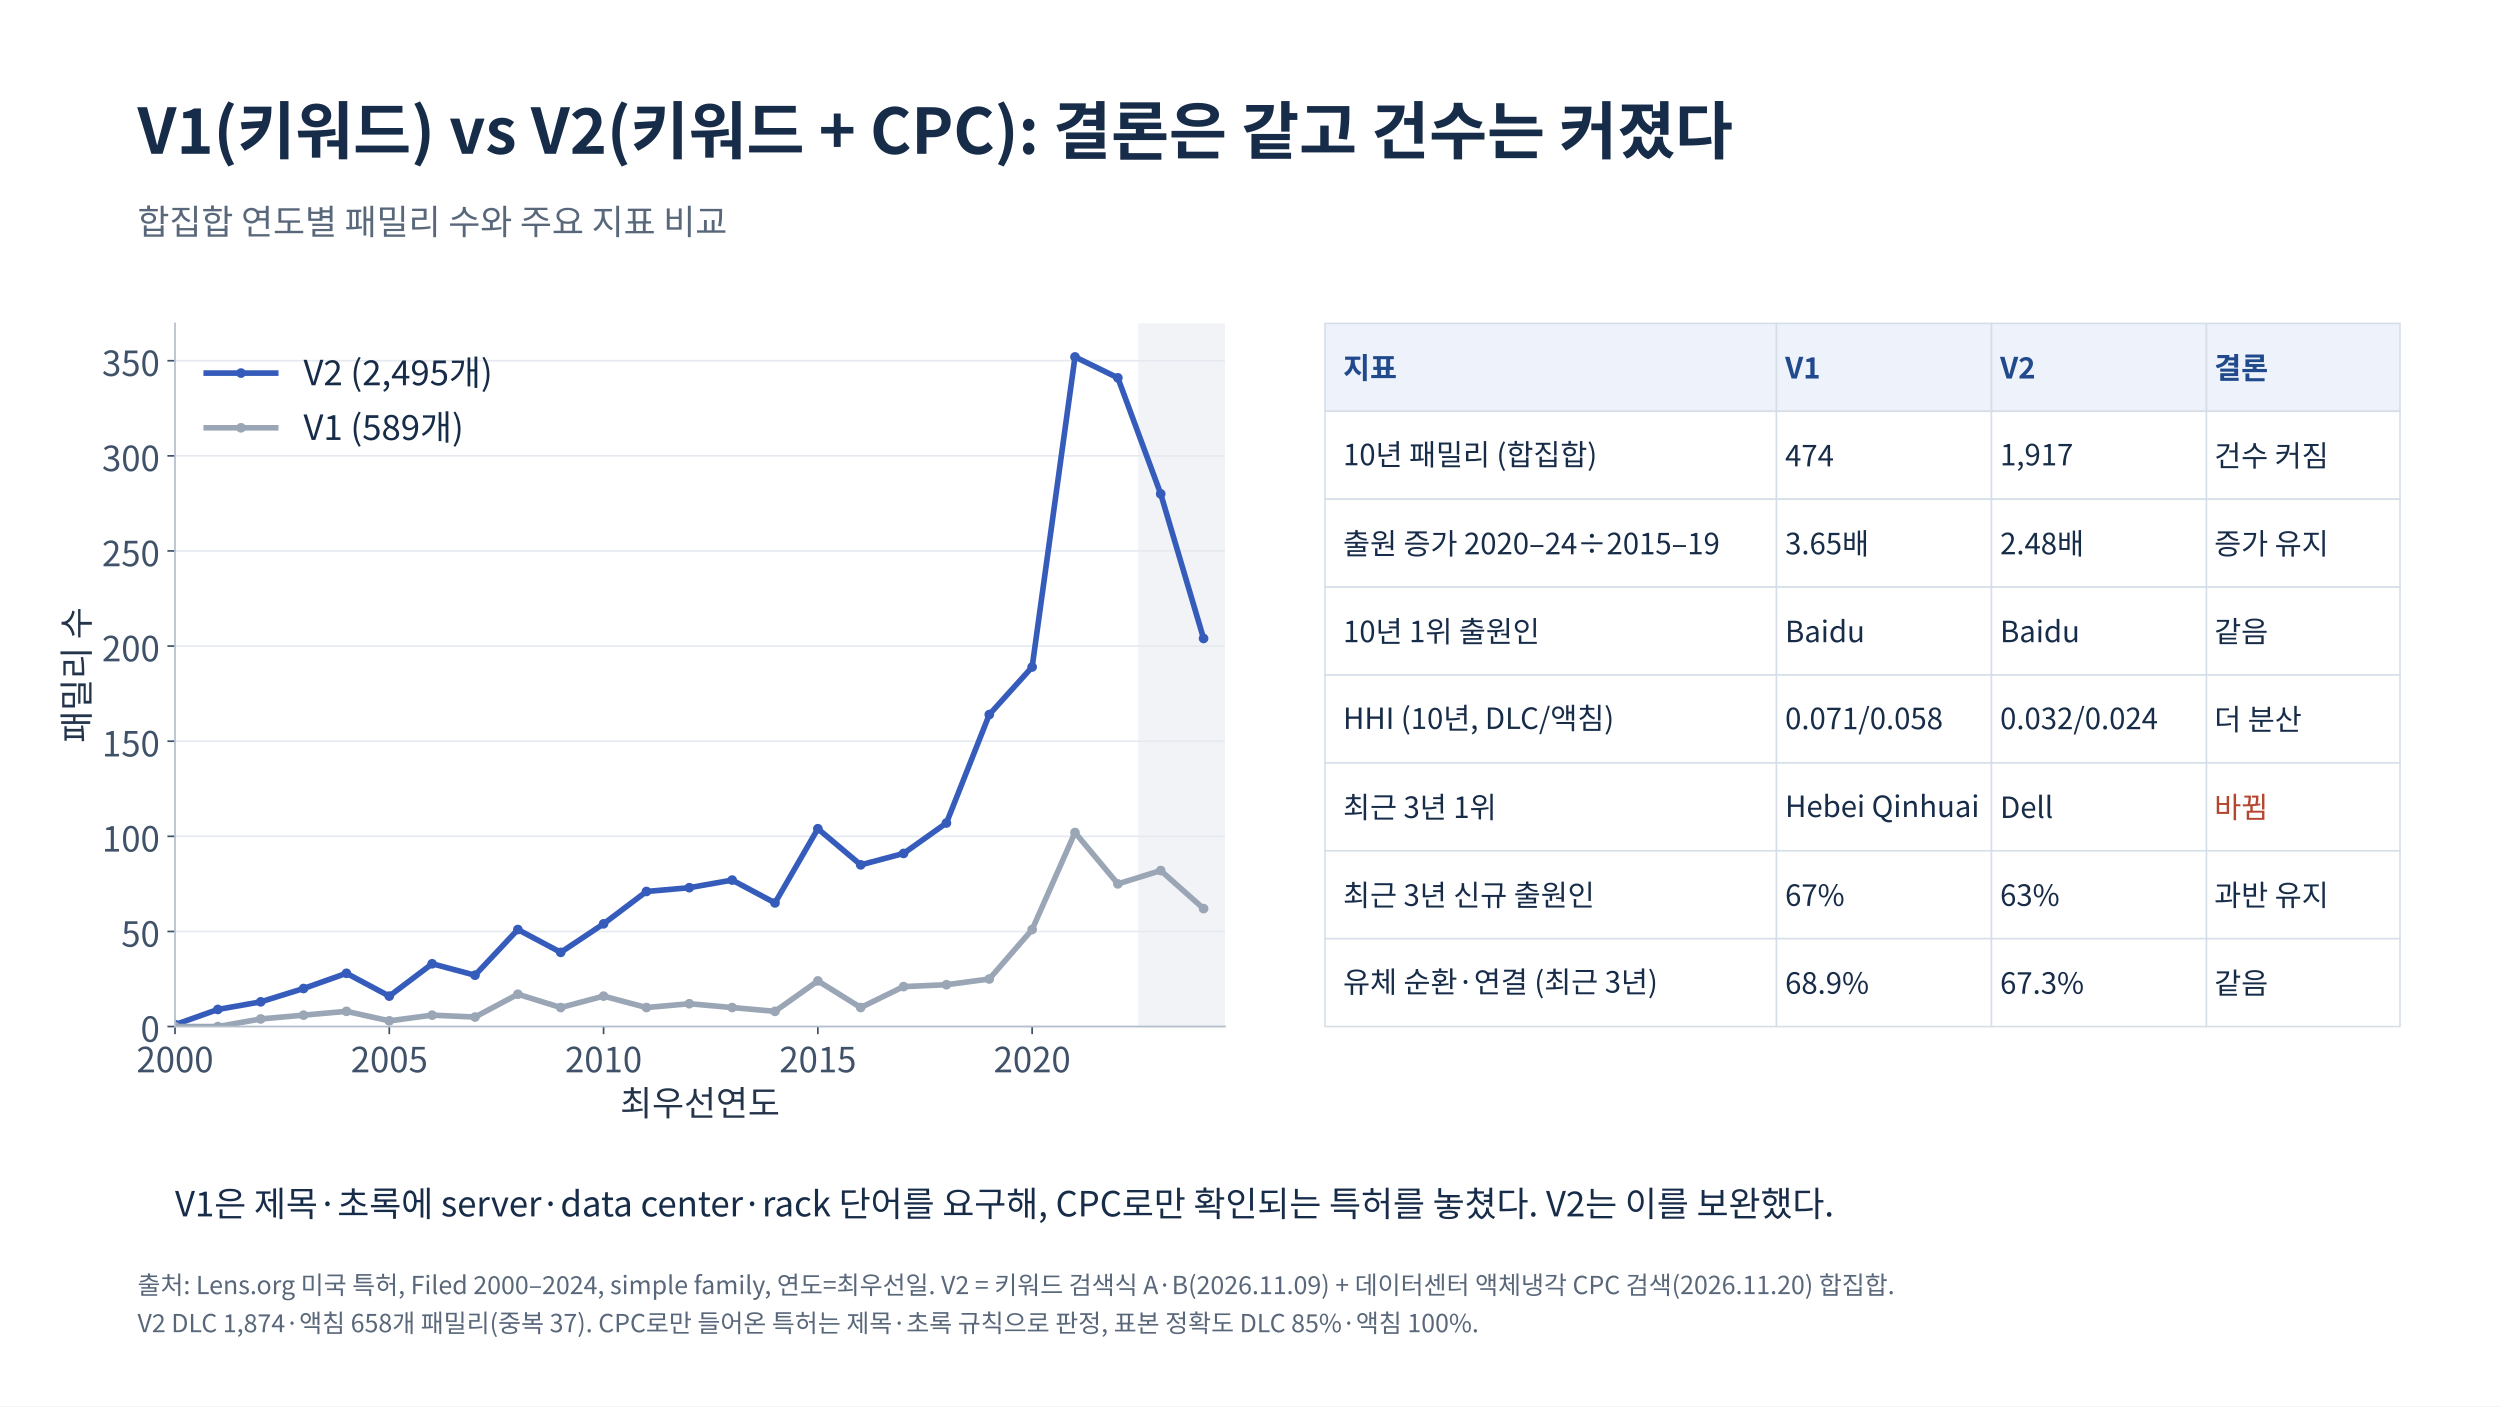
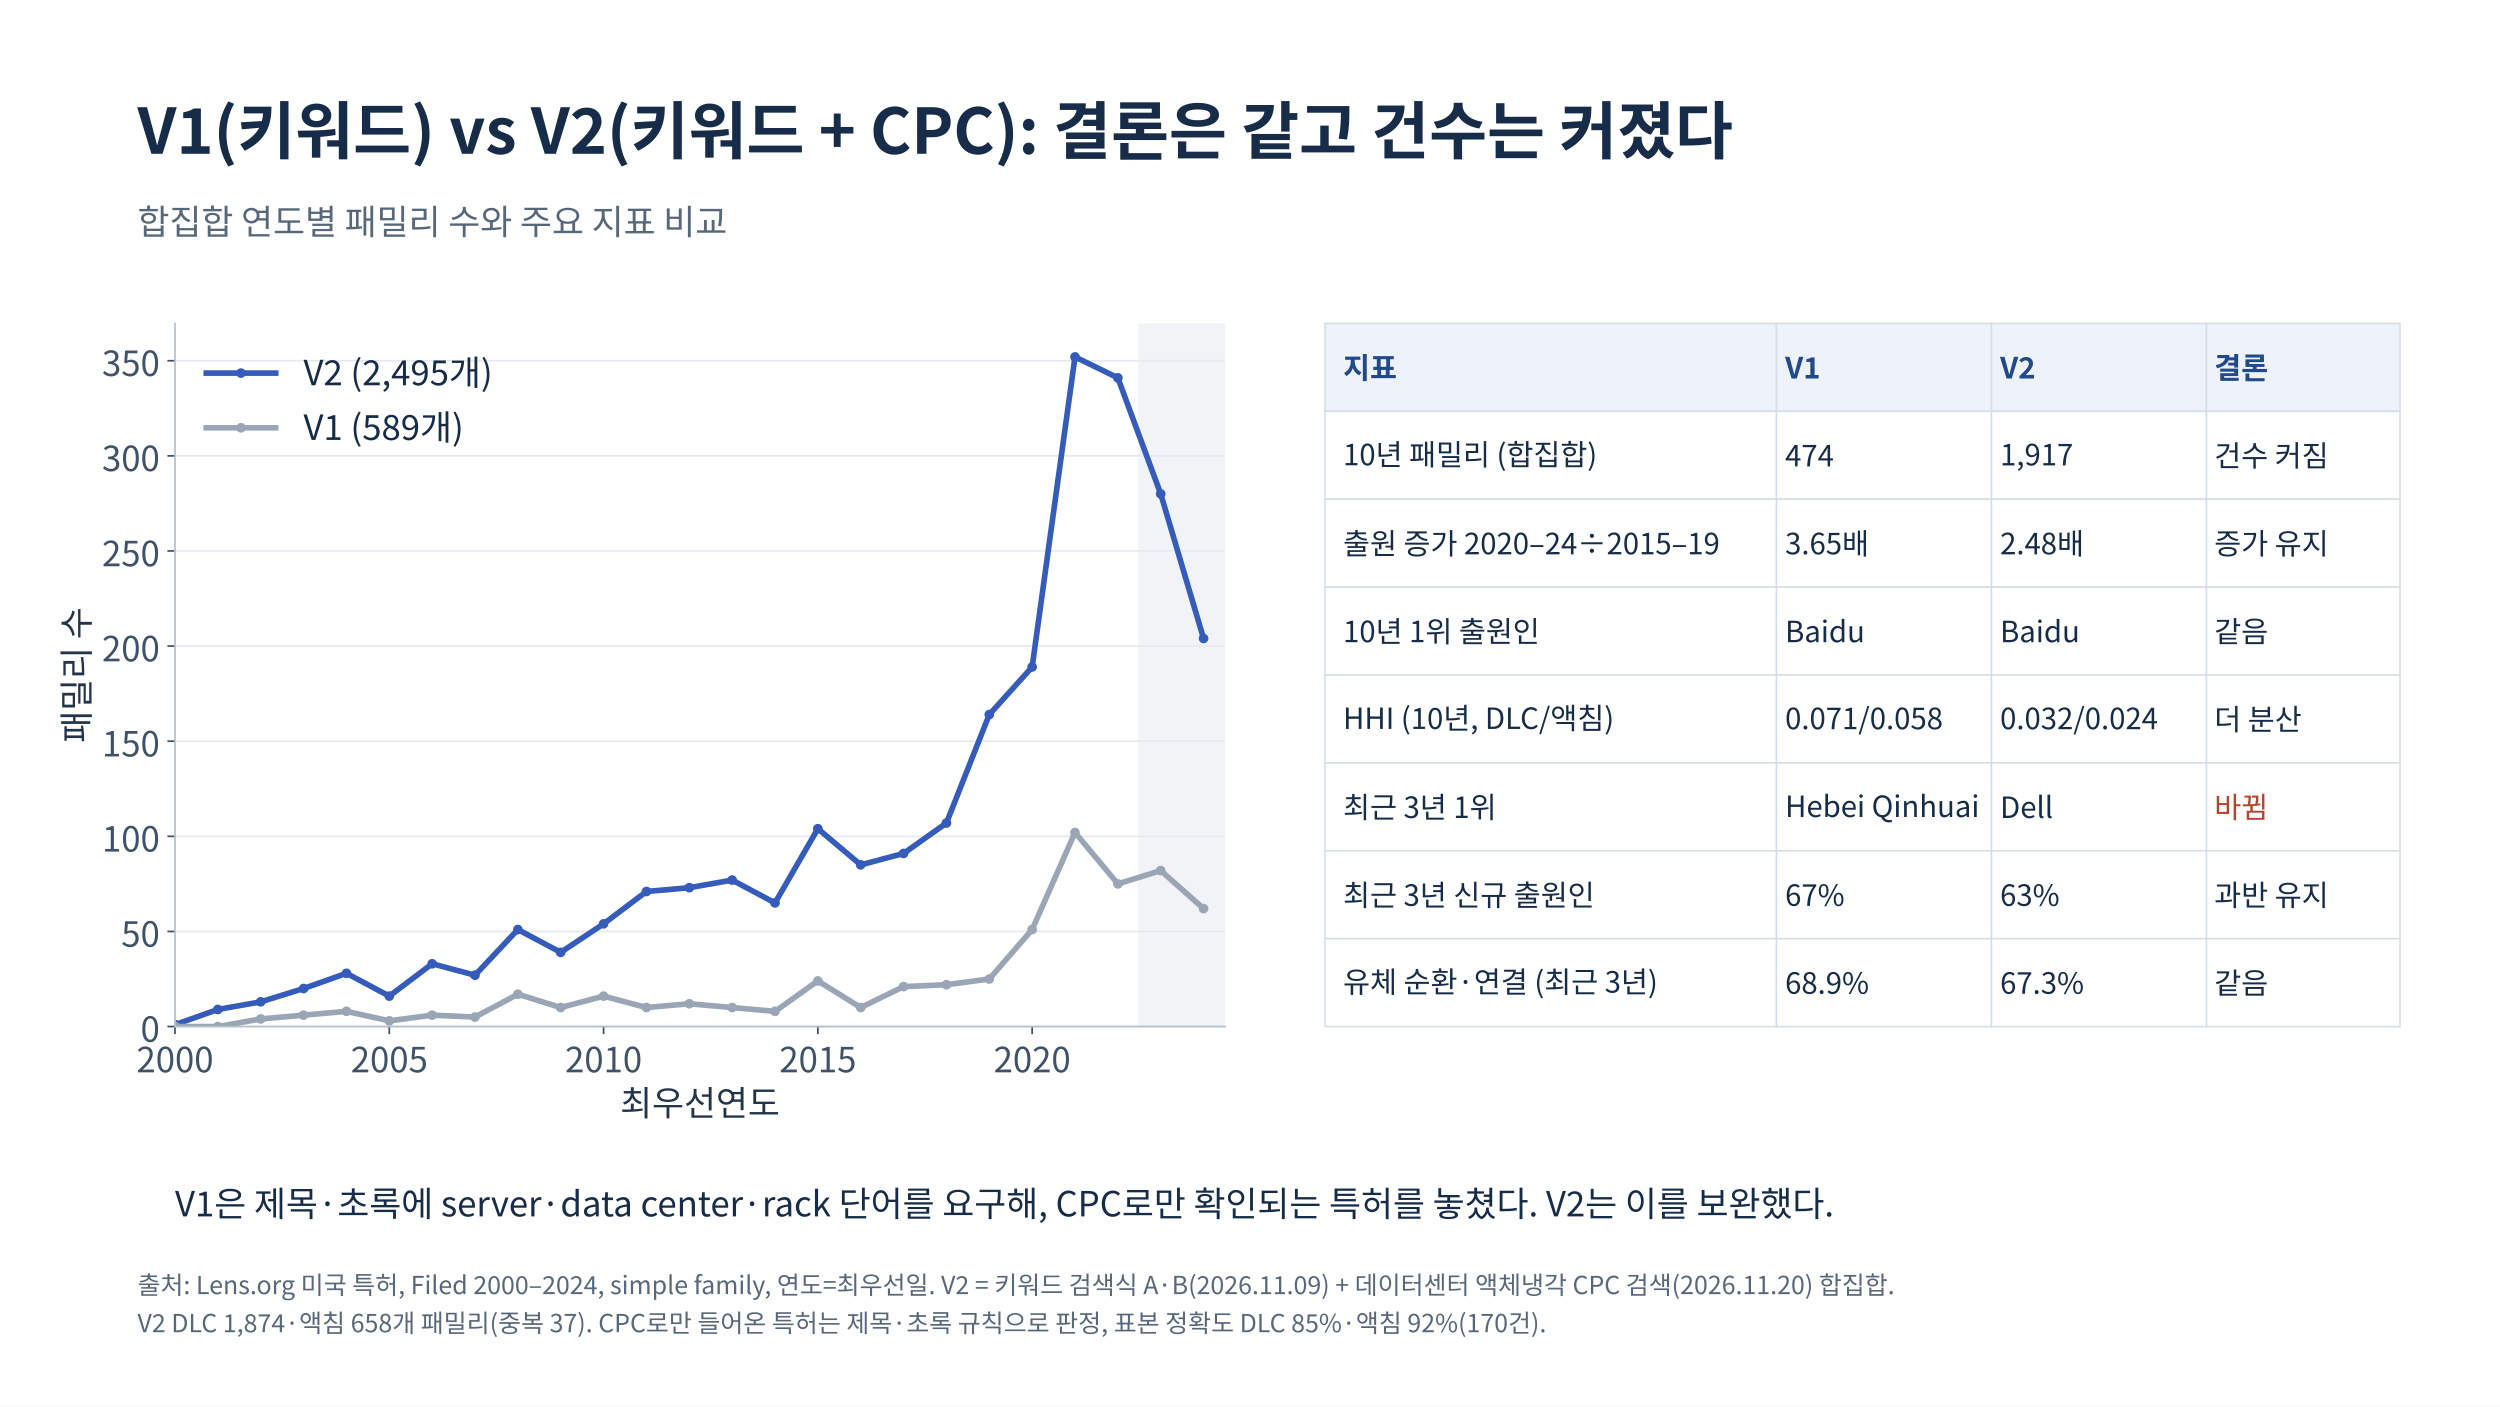
<svg xmlns="http://www.w3.org/2000/svg" xmlns:xlink="http://www.w3.org/1999/xlink" width="1152pt" height="648pt" viewBox="0 0 1152 648" version="1.1">
  <defs>
    <style type="text/css">*{stroke-linejoin: round; stroke-linecap: butt}</style>
  </defs>
  <g id="figure_1">
    <g id="patch_1">
      <path d="M 0 648  L 1152 648  L 1152 0  L 0 0  z " style="fill: #ffffff" />
    </g>
    <g id="axes_1">
      <g id="patch_2">
        <path d="M 80.64 473.04  L 564.48 473.04  L 564.48 149.04  L 80.64 149.04  z " style="fill: #ffffff" />
      </g>
      <g id="patch_3">
-         <path d="M 524.983 473.04  L 564.48 473.04  L 564.48 149.04  L 524.983 149.04  z " clip-path="url(#p95c9ed643a)" style="fill: #e7ebf1; opacity: 0.6; stroke: #e7ebf1; stroke-linejoin: miter" />
+         <path d="M 524.983 473.04  L 564.48 473.04  L 564.48 149.04  L 524.983 149.04  z " clip-path="url(#p60804ba413)" style="fill: #e7ebf1; opacity: 0.6; stroke: #e7ebf1; stroke-linejoin: miter" />
      </g>
      <g id="matplotlib.axis_1">
        <g id="xtick_1">
          <g id="line2d_1">
            <defs>
-               <path id="mb0567554d4" d="M 0 0  L 0 3.5  " style="stroke: #405269; stroke-width: 0.8" />
+               <path id="m2c042221f2" d="M 0 0  L 0 3.5  " style="stroke: #405269; stroke-width: 0.8" />
            </defs>
            <g>
-               <use xlink:href="#mb0567554d4" x="80.64" y="473.04" style="fill: #405269; stroke: #405269; stroke-width: 0.8" />
+               <use xlink:href="#m2c042221f2" x="80.64" y="473.04" style="fill: #405269; stroke: #405269; stroke-width: 0.8" />
            </g>
          </g>
          <g id="text_1">
            <text style="font-size: 16px; font-family: 'Noto Sans CJK KR'; text-anchor: middle; fill: #405269" x="80.64" y="494.12" transform="rotate(-0 80.64 494.12)">2000</text>
          </g>
        </g>
        <g id="xtick_2">
          <g id="line2d_2">
            <g>
-               <use xlink:href="#mb0567554d4" x="179.383" y="473.04" style="fill: #405269; stroke: #405269; stroke-width: 0.8" />
+               <use xlink:href="#m2c042221f2" x="179.383" y="473.04" style="fill: #405269; stroke: #405269; stroke-width: 0.8" />
            </g>
          </g>
          <g id="text_2">
            <text style="font-size: 16px; font-family: 'Noto Sans CJK KR'; text-anchor: middle; fill: #405269" x="179.383" y="494.12" transform="rotate(-0 179.3829 494.12)">2005</text>
          </g>
        </g>
        <g id="xtick_3">
          <g id="line2d_3">
            <g>
-               <use xlink:href="#mb0567554d4" x="278.126" y="473.04" style="fill: #405269; stroke: #405269; stroke-width: 0.8" />
+               <use xlink:href="#m2c042221f2" x="278.126" y="473.04" style="fill: #405269; stroke: #405269; stroke-width: 0.8" />
            </g>
          </g>
          <g id="text_3">
            <text style="font-size: 16px; font-family: 'Noto Sans CJK KR'; text-anchor: middle; fill: #405269" x="278.126" y="494.12" transform="rotate(-0 278.1257 494.12)">2010</text>
          </g>
        </g>
        <g id="xtick_4">
          <g id="line2d_4">
            <g>
-               <use xlink:href="#mb0567554d4" x="376.869" y="473.04" style="fill: #405269; stroke: #405269; stroke-width: 0.8" />
+               <use xlink:href="#m2c042221f2" x="376.869" y="473.04" style="fill: #405269; stroke: #405269; stroke-width: 0.8" />
            </g>
          </g>
          <g id="text_4">
            <text style="font-size: 16px; font-family: 'Noto Sans CJK KR'; text-anchor: middle; fill: #405269" x="376.869" y="494.12" transform="rotate(-0 376.8686 494.12)">2015</text>
          </g>
        </g>
        <g id="xtick_5">
          <g id="line2d_5">
            <g>
-               <use xlink:href="#mb0567554d4" x="475.611" y="473.04" style="fill: #405269; stroke: #405269; stroke-width: 0.8" />
+               <use xlink:href="#m2c042221f2" x="475.611" y="473.04" style="fill: #405269; stroke: #405269; stroke-width: 0.8" />
            </g>
          </g>
          <g id="text_5">
            <text style="font-size: 16px; font-family: 'Noto Sans CJK KR'; text-anchor: middle; fill: #405269" x="475.611" y="494.12" transform="rotate(-0 475.6114 494.12)">2020</text>
          </g>
        </g>
        <g id="text_6">
          <text style="font-size: 16px; font-family: 'Noto Sans CJK KR', 'Noto Sans CJK JP'; text-anchor: middle; fill: #24344a" x="322.56" y="514.12" transform="rotate(-0 322.56 514.12)">최우선연도</text>
        </g>
      </g>
      <g id="matplotlib.axis_2">
        <g id="ytick_1">
          <g id="line2d_6">
-             <path d="M 80.64 473.04  L 564.48 473.04  " clip-path="url(#p95c9ed643a)" style="fill: none; stroke: #e6eaf0; stroke-width: 0.8; stroke-linecap: square" />
+             <path d="M 80.64 473.04  L 564.48 473.04  " clip-path="url(#p60804ba413)" style="fill: none; stroke: #e6eaf0; stroke-width: 0.8; stroke-linecap: square" />
          </g>
          <g id="line2d_7">
            <defs>
-               <path id="me45d0892cd" d="M 0 0  L -3.5 0  " style="stroke: #405269; stroke-width: 0.8" />
+               <path id="mddce9cf429" d="M 0 0  L -3.5 0  " style="stroke: #405269; stroke-width: 0.8" />
            </defs>
            <g>
-               <use xlink:href="#me45d0892cd" x="80.64" y="473.04" style="fill: #405269; stroke: #405269; stroke-width: 0.8" />
+               <use xlink:href="#mddce9cf429" x="80.64" y="473.04" style="fill: #405269; stroke: #405269; stroke-width: 0.8" />
            </g>
          </g>
          <g id="text_7">
            <text style="font-size: 16px; font-family: 'Noto Sans CJK KR'; text-anchor: end; fill: #405269" x="73.64" y="480.08" transform="rotate(-0 73.64 480.08)">0</text>
          </g>
        </g>
        <g id="ytick_2">
          <g id="line2d_8">
-             <path d="M 80.64 429.209  L 564.48 429.209  " clip-path="url(#p95c9ed643a)" style="fill: none; stroke: #e6eaf0; stroke-width: 0.8; stroke-linecap: square" />
+             <path d="M 80.64 429.209  L 564.48 429.209  " clip-path="url(#p60804ba413)" style="fill: none; stroke: #e6eaf0; stroke-width: 0.8; stroke-linecap: square" />
          </g>
          <g id="line2d_9">
            <g>
-               <use xlink:href="#me45d0892cd" x="80.64" y="429.209" style="fill: #405269; stroke: #405269; stroke-width: 0.8" />
+               <use xlink:href="#mddce9cf429" x="80.64" y="429.209" style="fill: #405269; stroke: #405269; stroke-width: 0.8" />
            </g>
          </g>
          <g id="text_8">
            <text style="font-size: 16px; font-family: 'Noto Sans CJK KR'; text-anchor: end; fill: #405269" x="73.64" y="436.249" transform="rotate(-0 73.64 436.2488)">50</text>
          </g>
        </g>
        <g id="ytick_3">
          <g id="line2d_10">
-             <path d="M 80.64 385.378  L 564.48 385.378  " clip-path="url(#p95c9ed643a)" style="fill: none; stroke: #e6eaf0; stroke-width: 0.8; stroke-linecap: square" />
+             <path d="M 80.64 385.378  L 564.48 385.378  " clip-path="url(#p60804ba413)" style="fill: none; stroke: #e6eaf0; stroke-width: 0.8; stroke-linecap: square" />
          </g>
          <g id="line2d_11">
            <g>
-               <use xlink:href="#me45d0892cd" x="80.64" y="385.378" style="fill: #405269; stroke: #405269; stroke-width: 0.8" />
+               <use xlink:href="#mddce9cf429" x="80.64" y="385.378" style="fill: #405269; stroke: #405269; stroke-width: 0.8" />
            </g>
          </g>
          <g id="text_9">
            <text style="font-size: 16px; font-family: 'Noto Sans CJK KR'; text-anchor: end; fill: #405269" x="73.64" y="392.418" transform="rotate(-0 73.64 392.4177)">100</text>
          </g>
        </g>
        <g id="ytick_4">
          <g id="line2d_12">
-             <path d="M 80.64 341.546  L 564.48 341.546  " clip-path="url(#p95c9ed643a)" style="fill: none; stroke: #e6eaf0; stroke-width: 0.8; stroke-linecap: square" />
+             <path d="M 80.64 341.546  L 564.48 341.546  " clip-path="url(#p60804ba413)" style="fill: none; stroke: #e6eaf0; stroke-width: 0.8; stroke-linecap: square" />
          </g>
          <g id="line2d_13">
            <g>
-               <use xlink:href="#me45d0892cd" x="80.64" y="341.546" style="fill: #405269; stroke: #405269; stroke-width: 0.8" />
+               <use xlink:href="#mddce9cf429" x="80.64" y="341.546" style="fill: #405269; stroke: #405269; stroke-width: 0.8" />
            </g>
          </g>
          <g id="text_10">
            <text style="font-size: 16px; font-family: 'Noto Sans CJK KR'; text-anchor: end; fill: #405269" x="73.64" y="348.586" transform="rotate(-0 73.64 348.5865)">150</text>
          </g>
        </g>
        <g id="ytick_5">
          <g id="line2d_14">
-             <path d="M 80.64 297.715  L 564.48 297.715  " clip-path="url(#p95c9ed643a)" style="fill: none; stroke: #e6eaf0; stroke-width: 0.8; stroke-linecap: square" />
+             <path d="M 80.64 297.715  L 564.48 297.715  " clip-path="url(#p60804ba413)" style="fill: none; stroke: #e6eaf0; stroke-width: 0.8; stroke-linecap: square" />
          </g>
          <g id="line2d_15">
            <g>
-               <use xlink:href="#me45d0892cd" x="80.64" y="297.715" style="fill: #405269; stroke: #405269; stroke-width: 0.8" />
+               <use xlink:href="#mddce9cf429" x="80.64" y="297.715" style="fill: #405269; stroke: #405269; stroke-width: 0.8" />
            </g>
          </g>
          <g id="text_11">
            <text style="font-size: 16px; font-family: 'Noto Sans CJK KR'; text-anchor: end; fill: #405269" x="73.64" y="304.755" transform="rotate(-0 73.64 304.7553)">200</text>
          </g>
        </g>
        <g id="ytick_6">
          <g id="line2d_16">
-             <path d="M 80.64 253.884  L 564.48 253.884  " clip-path="url(#p95c9ed643a)" style="fill: none; stroke: #e6eaf0; stroke-width: 0.8; stroke-linecap: square" />
+             <path d="M 80.64 253.884  L 564.48 253.884  " clip-path="url(#p60804ba413)" style="fill: none; stroke: #e6eaf0; stroke-width: 0.8; stroke-linecap: square" />
          </g>
          <g id="line2d_17">
            <g>
-               <use xlink:href="#me45d0892cd" x="80.64" y="253.884" style="fill: #405269; stroke: #405269; stroke-width: 0.8" />
+               <use xlink:href="#mddce9cf429" x="80.64" y="253.884" style="fill: #405269; stroke: #405269; stroke-width: 0.8" />
            </g>
          </g>
          <g id="text_12">
            <text style="font-size: 16px; font-family: 'Noto Sans CJK KR'; text-anchor: end; fill: #405269" x="73.64" y="260.924" transform="rotate(-0 73.64 260.9242)">250</text>
          </g>
        </g>
        <g id="ytick_7">
          <g id="line2d_18">
-             <path d="M 80.64 210.053  L 564.48 210.053  " clip-path="url(#p95c9ed643a)" style="fill: none; stroke: #e6eaf0; stroke-width: 0.8; stroke-linecap: square" />
+             <path d="M 80.64 210.053  L 564.48 210.053  " clip-path="url(#p60804ba413)" style="fill: none; stroke: #e6eaf0; stroke-width: 0.8; stroke-linecap: square" />
          </g>
          <g id="line2d_19">
            <g>
-               <use xlink:href="#me45d0892cd" x="80.64" y="210.053" style="fill: #405269; stroke: #405269; stroke-width: 0.8" />
+               <use xlink:href="#mddce9cf429" x="80.64" y="210.053" style="fill: #405269; stroke: #405269; stroke-width: 0.8" />
            </g>
          </g>
          <g id="text_13">
            <text style="font-size: 16px; font-family: 'Noto Sans CJK KR'; text-anchor: end; fill: #405269" x="73.64" y="217.093" transform="rotate(-0 73.64 217.093)">300</text>
          </g>
        </g>
        <g id="ytick_8">
          <g id="line2d_20">
-             <path d="M 80.64 166.222  L 564.48 166.222  " clip-path="url(#p95c9ed643a)" style="fill: none; stroke: #e6eaf0; stroke-width: 0.8; stroke-linecap: square" />
+             <path d="M 80.64 166.222  L 564.48 166.222  " clip-path="url(#p60804ba413)" style="fill: none; stroke: #e6eaf0; stroke-width: 0.8; stroke-linecap: square" />
          </g>
          <g id="line2d_21">
            <g>
-               <use xlink:href="#me45d0892cd" x="80.64" y="166.222" style="fill: #405269; stroke: #405269; stroke-width: 0.8" />
+               <use xlink:href="#mddce9cf429" x="80.64" y="166.222" style="fill: #405269; stroke: #405269; stroke-width: 0.8" />
            </g>
          </g>
          <g id="text_14">
            <text style="font-size: 16px; font-family: 'Noto Sans CJK KR'; text-anchor: end; fill: #405269" x="73.64" y="173.262" transform="rotate(-0 73.64 173.2618)">350</text>
          </g>
        </g>
        <g id="text_15">
          <text style="font-size: 16px; font-family: 'Noto Sans CJK KR', 'Noto Sans CJK JP'; text-anchor: middle; fill: #24344a" x="41.08" y="311.04" transform="rotate(-90 41.08 311.04)">패밀리 수</text>
        </g>
      </g>
      <g id="line2d_22">
-         <path d="M 80.64 472.163  L 100.389 465.15  L 120.137 461.644  L 139.886 455.508  L 159.634 448.495  L 179.383 459.014  L 199.131 444.111  L 218.88 449.371  L 238.629 428.332  L 258.377 438.852  L 278.126 425.702  L 297.874 410.8  L 317.623 409.046  L 337.371 405.54  L 357.12 416.059  L 376.869 381.871  L 396.617 398.527  L 416.366 393.267  L 436.114 379.241  L 455.863 329.274  L 475.611 307.358  L 495.36 164.469  L 515.109 174.111  L 534.857 227.585  L 554.606 294.209  " clip-path="url(#p95c9ed643a)" style="fill: none; stroke: #355cbb; stroke-width: 2.6; stroke-linecap: square" />
+         <path d="M 80.64 472.163  L 100.389 465.15  L 120.137 461.644  L 139.886 455.508  L 159.634 448.495  L 179.383 459.014  L 199.131 444.111  L 218.88 449.371  L 238.629 428.332  L 258.377 438.852  L 278.126 425.702  L 297.874 410.8  L 317.623 409.046  L 337.371 405.54  L 357.12 416.059  L 376.869 381.871  L 396.617 398.527  L 416.366 393.267  L 436.114 379.241  L 455.863 329.274  L 475.611 307.358  L 495.36 164.469  L 515.109 174.111  L 534.857 227.585  L 554.606 294.209  " clip-path="url(#p60804ba413)" style="fill: none; stroke: #355cbb; stroke-width: 2.6; stroke-linecap: square" />
        <defs>
-           <path id="mab5f4ff97b" d="M 0 1.75  C 0.464 1.75 0.909 1.566 1.237 1.237  C 1.566 0.909 1.75 0.464 1.75 0  C 1.75 -0.464 1.566 -0.909 1.237 -1.237  C 0.909 -1.566 0.464 -1.75 0 -1.75  C -0.464 -1.75 -0.909 -1.566 -1.237 -1.237  C -1.566 -0.909 -1.75 -0.464 -1.75 0  C -1.75 0.464 -1.566 0.909 -1.237 1.237  C -0.909 1.566 -0.464 1.75 0 1.75  z " style="stroke: #355cbb" />
+           <path id="m661e54d021" d="M 0 1.75  C 0.464 1.75 0.909 1.566 1.237 1.237  C 1.566 0.909 1.75 0.464 1.75 0  C 1.75 -0.464 1.566 -0.909 1.237 -1.237  C 0.909 -1.566 0.464 -1.75 0 -1.75  C -0.464 -1.75 -0.909 -1.566 -1.237 -1.237  C -1.566 -0.909 -1.75 -0.464 -1.75 0  C -1.75 0.464 -1.566 0.909 -1.237 1.237  C -0.909 1.566 -0.464 1.75 0 1.75  z " style="stroke: #355cbb" />
        </defs>
-         <g clip-path="url(#p95c9ed643a)">
-           <use xlink:href="#mab5f4ff97b" x="80.64" y="472.163" style="fill: #355cbb; stroke: #355cbb" />
-           <use xlink:href="#mab5f4ff97b" x="100.389" y="465.15" style="fill: #355cbb; stroke: #355cbb" />
-           <use xlink:href="#mab5f4ff97b" x="120.137" y="461.644" style="fill: #355cbb; stroke: #355cbb" />
-           <use xlink:href="#mab5f4ff97b" x="139.886" y="455.508" style="fill: #355cbb; stroke: #355cbb" />
-           <use xlink:href="#mab5f4ff97b" x="159.634" y="448.495" style="fill: #355cbb; stroke: #355cbb" />
-           <use xlink:href="#mab5f4ff97b" x="179.383" y="459.014" style="fill: #355cbb; stroke: #355cbb" />
-           <use xlink:href="#mab5f4ff97b" x="199.131" y="444.111" style="fill: #355cbb; stroke: #355cbb" />
-           <use xlink:href="#mab5f4ff97b" x="218.88" y="449.371" style="fill: #355cbb; stroke: #355cbb" />
-           <use xlink:href="#mab5f4ff97b" x="238.629" y="428.332" style="fill: #355cbb; stroke: #355cbb" />
-           <use xlink:href="#mab5f4ff97b" x="258.377" y="438.852" style="fill: #355cbb; stroke: #355cbb" />
-           <use xlink:href="#mab5f4ff97b" x="278.126" y="425.702" style="fill: #355cbb; stroke: #355cbb" />
-           <use xlink:href="#mab5f4ff97b" x="297.874" y="410.8" style="fill: #355cbb; stroke: #355cbb" />
-           <use xlink:href="#mab5f4ff97b" x="317.623" y="409.046" style="fill: #355cbb; stroke: #355cbb" />
-           <use xlink:href="#mab5f4ff97b" x="337.371" y="405.54" style="fill: #355cbb; stroke: #355cbb" />
-           <use xlink:href="#mab5f4ff97b" x="357.12" y="416.059" style="fill: #355cbb; stroke: #355cbb" />
-           <use xlink:href="#mab5f4ff97b" x="376.869" y="381.871" style="fill: #355cbb; stroke: #355cbb" />
-           <use xlink:href="#mab5f4ff97b" x="396.617" y="398.527" style="fill: #355cbb; stroke: #355cbb" />
-           <use xlink:href="#mab5f4ff97b" x="416.366" y="393.267" style="fill: #355cbb; stroke: #355cbb" />
-           <use xlink:href="#mab5f4ff97b" x="436.114" y="379.241" style="fill: #355cbb; stroke: #355cbb" />
-           <use xlink:href="#mab5f4ff97b" x="455.863" y="329.274" style="fill: #355cbb; stroke: #355cbb" />
-           <use xlink:href="#mab5f4ff97b" x="475.611" y="307.358" style="fill: #355cbb; stroke: #355cbb" />
-           <use xlink:href="#mab5f4ff97b" x="495.36" y="164.469" style="fill: #355cbb; stroke: #355cbb" />
-           <use xlink:href="#mab5f4ff97b" x="515.109" y="174.111" style="fill: #355cbb; stroke: #355cbb" />
-           <use xlink:href="#mab5f4ff97b" x="534.857" y="227.585" style="fill: #355cbb; stroke: #355cbb" />
-           <use xlink:href="#mab5f4ff97b" x="554.606" y="294.209" style="fill: #355cbb; stroke: #355cbb" />
+         <g clip-path="url(#p60804ba413)">
+           <use xlink:href="#m661e54d021" x="80.64" y="472.163" style="fill: #355cbb; stroke: #355cbb" />
+           <use xlink:href="#m661e54d021" x="100.389" y="465.15" style="fill: #355cbb; stroke: #355cbb" />
+           <use xlink:href="#m661e54d021" x="120.137" y="461.644" style="fill: #355cbb; stroke: #355cbb" />
+           <use xlink:href="#m661e54d021" x="139.886" y="455.508" style="fill: #355cbb; stroke: #355cbb" />
+           <use xlink:href="#m661e54d021" x="159.634" y="448.495" style="fill: #355cbb; stroke: #355cbb" />
+           <use xlink:href="#m661e54d021" x="179.383" y="459.014" style="fill: #355cbb; stroke: #355cbb" />
+           <use xlink:href="#m661e54d021" x="199.131" y="444.111" style="fill: #355cbb; stroke: #355cbb" />
+           <use xlink:href="#m661e54d021" x="218.88" y="449.371" style="fill: #355cbb; stroke: #355cbb" />
+           <use xlink:href="#m661e54d021" x="238.629" y="428.332" style="fill: #355cbb; stroke: #355cbb" />
+           <use xlink:href="#m661e54d021" x="258.377" y="438.852" style="fill: #355cbb; stroke: #355cbb" />
+           <use xlink:href="#m661e54d021" x="278.126" y="425.702" style="fill: #355cbb; stroke: #355cbb" />
+           <use xlink:href="#m661e54d021" x="297.874" y="410.8" style="fill: #355cbb; stroke: #355cbb" />
+           <use xlink:href="#m661e54d021" x="317.623" y="409.046" style="fill: #355cbb; stroke: #355cbb" />
+           <use xlink:href="#m661e54d021" x="337.371" y="405.54" style="fill: #355cbb; stroke: #355cbb" />
+           <use xlink:href="#m661e54d021" x="357.12" y="416.059" style="fill: #355cbb; stroke: #355cbb" />
+           <use xlink:href="#m661e54d021" x="376.869" y="381.871" style="fill: #355cbb; stroke: #355cbb" />
+           <use xlink:href="#m661e54d021" x="396.617" y="398.527" style="fill: #355cbb; stroke: #355cbb" />
+           <use xlink:href="#m661e54d021" x="416.366" y="393.267" style="fill: #355cbb; stroke: #355cbb" />
+           <use xlink:href="#m661e54d021" x="436.114" y="379.241" style="fill: #355cbb; stroke: #355cbb" />
+           <use xlink:href="#m661e54d021" x="455.863" y="329.274" style="fill: #355cbb; stroke: #355cbb" />
+           <use xlink:href="#m661e54d021" x="475.611" y="307.358" style="fill: #355cbb; stroke: #355cbb" />
+           <use xlink:href="#m661e54d021" x="495.36" y="164.469" style="fill: #355cbb; stroke: #355cbb" />
+           <use xlink:href="#m661e54d021" x="515.109" y="174.111" style="fill: #355cbb; stroke: #355cbb" />
+           <use xlink:href="#m661e54d021" x="534.857" y="227.585" style="fill: #355cbb; stroke: #355cbb" />
+           <use xlink:href="#m661e54d021" x="554.606" y="294.209" style="fill: #355cbb; stroke: #355cbb" />
        </g>
      </g>
      <g id="line2d_23">
-         <path d="M 80.64 473.04  L 100.389 473.04  L 120.137 469.534  L 139.886 467.78  L 159.634 466.027  L 179.383 470.41  L 199.131 467.78  L 218.88 468.657  L 238.629 458.137  L 258.377 464.274  L 278.126 459.014  L 297.874 464.274  L 317.623 462.521  L 337.371 464.274  L 357.12 466.027  L 376.869 452.001  L 396.617 464.274  L 416.366 454.631  L 436.114 453.754  L 455.863 451.124  L 475.611 428.332  L 495.36 383.624  L 515.109 407.293  L 534.857 401.157  L 554.606 418.689  " clip-path="url(#p95c9ed643a)" style="fill: none; stroke: #9aa6b5; stroke-width: 2.6; stroke-linecap: square" />
+         <path d="M 80.64 473.04  L 100.389 473.04  L 120.137 469.534  L 139.886 467.78  L 159.634 466.027  L 179.383 470.41  L 199.131 467.78  L 218.88 468.657  L 238.629 458.137  L 258.377 464.274  L 278.126 459.014  L 297.874 464.274  L 317.623 462.521  L 337.371 464.274  L 357.12 466.027  L 376.869 452.001  L 396.617 464.274  L 416.366 454.631  L 436.114 453.754  L 455.863 451.124  L 475.611 428.332  L 495.36 383.624  L 515.109 407.293  L 534.857 401.157  L 554.606 418.689  " clip-path="url(#p60804ba413)" style="fill: none; stroke: #9aa6b5; stroke-width: 2.6; stroke-linecap: square" />
        <defs>
-           <path id="m29ebd274c2" d="M 0 1.75  C 0.464 1.75 0.909 1.566 1.237 1.237  C 1.566 0.909 1.75 0.464 1.75 0  C 1.75 -0.464 1.566 -0.909 1.237 -1.237  C 0.909 -1.566 0.464 -1.75 0 -1.75  C -0.464 -1.75 -0.909 -1.566 -1.237 -1.237  C -1.566 -0.909 -1.75 -0.464 -1.75 0  C -1.75 0.464 -1.566 0.909 -1.237 1.237  C -0.909 1.566 -0.464 1.75 0 1.75  z " style="stroke: #9aa6b5" />
+           <path id="ma9dd9ffe0f" d="M 0 1.75  C 0.464 1.75 0.909 1.566 1.237 1.237  C 1.566 0.909 1.75 0.464 1.75 0  C 1.75 -0.464 1.566 -0.909 1.237 -1.237  C 0.909 -1.566 0.464 -1.75 0 -1.75  C -0.464 -1.75 -0.909 -1.566 -1.237 -1.237  C -1.566 -0.909 -1.75 -0.464 -1.75 0  C -1.75 0.464 -1.566 0.909 -1.237 1.237  C -0.909 1.566 -0.464 1.75 0 1.75  z " style="stroke: #9aa6b5" />
        </defs>
-         <g clip-path="url(#p95c9ed643a)">
-           <use xlink:href="#m29ebd274c2" x="80.64" y="473.04" style="fill: #9aa6b5; stroke: #9aa6b5" />
-           <use xlink:href="#m29ebd274c2" x="100.389" y="473.04" style="fill: #9aa6b5; stroke: #9aa6b5" />
-           <use xlink:href="#m29ebd274c2" x="120.137" y="469.534" style="fill: #9aa6b5; stroke: #9aa6b5" />
-           <use xlink:href="#m29ebd274c2" x="139.886" y="467.78" style="fill: #9aa6b5; stroke: #9aa6b5" />
-           <use xlink:href="#m29ebd274c2" x="159.634" y="466.027" style="fill: #9aa6b5; stroke: #9aa6b5" />
-           <use xlink:href="#m29ebd274c2" x="179.383" y="470.41" style="fill: #9aa6b5; stroke: #9aa6b5" />
-           <use xlink:href="#m29ebd274c2" x="199.131" y="467.78" style="fill: #9aa6b5; stroke: #9aa6b5" />
-           <use xlink:href="#m29ebd274c2" x="218.88" y="468.657" style="fill: #9aa6b5; stroke: #9aa6b5" />
-           <use xlink:href="#m29ebd274c2" x="238.629" y="458.137" style="fill: #9aa6b5; stroke: #9aa6b5" />
-           <use xlink:href="#m29ebd274c2" x="258.377" y="464.274" style="fill: #9aa6b5; stroke: #9aa6b5" />
-           <use xlink:href="#m29ebd274c2" x="278.126" y="459.014" style="fill: #9aa6b5; stroke: #9aa6b5" />
-           <use xlink:href="#m29ebd274c2" x="297.874" y="464.274" style="fill: #9aa6b5; stroke: #9aa6b5" />
-           <use xlink:href="#m29ebd274c2" x="317.623" y="462.521" style="fill: #9aa6b5; stroke: #9aa6b5" />
-           <use xlink:href="#m29ebd274c2" x="337.371" y="464.274" style="fill: #9aa6b5; stroke: #9aa6b5" />
-           <use xlink:href="#m29ebd274c2" x="357.12" y="466.027" style="fill: #9aa6b5; stroke: #9aa6b5" />
-           <use xlink:href="#m29ebd274c2" x="376.869" y="452.001" style="fill: #9aa6b5; stroke: #9aa6b5" />
-           <use xlink:href="#m29ebd274c2" x="396.617" y="464.274" style="fill: #9aa6b5; stroke: #9aa6b5" />
-           <use xlink:href="#m29ebd274c2" x="416.366" y="454.631" style="fill: #9aa6b5; stroke: #9aa6b5" />
-           <use xlink:href="#m29ebd274c2" x="436.114" y="453.754" style="fill: #9aa6b5; stroke: #9aa6b5" />
-           <use xlink:href="#m29ebd274c2" x="455.863" y="451.124" style="fill: #9aa6b5; stroke: #9aa6b5" />
-           <use xlink:href="#m29ebd274c2" x="475.611" y="428.332" style="fill: #9aa6b5; stroke: #9aa6b5" />
-           <use xlink:href="#m29ebd274c2" x="495.36" y="383.624" style="fill: #9aa6b5; stroke: #9aa6b5" />
-           <use xlink:href="#m29ebd274c2" x="515.109" y="407.293" style="fill: #9aa6b5; stroke: #9aa6b5" />
-           <use xlink:href="#m29ebd274c2" x="534.857" y="401.157" style="fill: #9aa6b5; stroke: #9aa6b5" />
-           <use xlink:href="#m29ebd274c2" x="554.606" y="418.689" style="fill: #9aa6b5; stroke: #9aa6b5" />
+         <g clip-path="url(#p60804ba413)">
+           <use xlink:href="#ma9dd9ffe0f" x="80.64" y="473.04" style="fill: #9aa6b5; stroke: #9aa6b5" />
+           <use xlink:href="#ma9dd9ffe0f" x="100.389" y="473.04" style="fill: #9aa6b5; stroke: #9aa6b5" />
+           <use xlink:href="#ma9dd9ffe0f" x="120.137" y="469.534" style="fill: #9aa6b5; stroke: #9aa6b5" />
+           <use xlink:href="#ma9dd9ffe0f" x="139.886" y="467.78" style="fill: #9aa6b5; stroke: #9aa6b5" />
+           <use xlink:href="#ma9dd9ffe0f" x="159.634" y="466.027" style="fill: #9aa6b5; stroke: #9aa6b5" />
+           <use xlink:href="#ma9dd9ffe0f" x="179.383" y="470.41" style="fill: #9aa6b5; stroke: #9aa6b5" />
+           <use xlink:href="#ma9dd9ffe0f" x="199.131" y="467.78" style="fill: #9aa6b5; stroke: #9aa6b5" />
+           <use xlink:href="#ma9dd9ffe0f" x="218.88" y="468.657" style="fill: #9aa6b5; stroke: #9aa6b5" />
+           <use xlink:href="#ma9dd9ffe0f" x="238.629" y="458.137" style="fill: #9aa6b5; stroke: #9aa6b5" />
+           <use xlink:href="#ma9dd9ffe0f" x="258.377" y="464.274" style="fill: #9aa6b5; stroke: #9aa6b5" />
+           <use xlink:href="#ma9dd9ffe0f" x="278.126" y="459.014" style="fill: #9aa6b5; stroke: #9aa6b5" />
+           <use xlink:href="#ma9dd9ffe0f" x="297.874" y="464.274" style="fill: #9aa6b5; stroke: #9aa6b5" />
+           <use xlink:href="#ma9dd9ffe0f" x="317.623" y="462.521" style="fill: #9aa6b5; stroke: #9aa6b5" />
+           <use xlink:href="#ma9dd9ffe0f" x="337.371" y="464.274" style="fill: #9aa6b5; stroke: #9aa6b5" />
+           <use xlink:href="#ma9dd9ffe0f" x="357.12" y="466.027" style="fill: #9aa6b5; stroke: #9aa6b5" />
+           <use xlink:href="#ma9dd9ffe0f" x="376.869" y="452.001" style="fill: #9aa6b5; stroke: #9aa6b5" />
+           <use xlink:href="#ma9dd9ffe0f" x="396.617" y="464.274" style="fill: #9aa6b5; stroke: #9aa6b5" />
+           <use xlink:href="#ma9dd9ffe0f" x="416.366" y="454.631" style="fill: #9aa6b5; stroke: #9aa6b5" />
+           <use xlink:href="#ma9dd9ffe0f" x="436.114" y="453.754" style="fill: #9aa6b5; stroke: #9aa6b5" />
+           <use xlink:href="#ma9dd9ffe0f" x="455.863" y="451.124" style="fill: #9aa6b5; stroke: #9aa6b5" />
+           <use xlink:href="#ma9dd9ffe0f" x="475.611" y="428.332" style="fill: #9aa6b5; stroke: #9aa6b5" />
+           <use xlink:href="#ma9dd9ffe0f" x="495.36" y="383.624" style="fill: #9aa6b5; stroke: #9aa6b5" />
+           <use xlink:href="#ma9dd9ffe0f" x="515.109" y="407.293" style="fill: #9aa6b5; stroke: #9aa6b5" />
+           <use xlink:href="#ma9dd9ffe0f" x="534.857" y="401.157" style="fill: #9aa6b5; stroke: #9aa6b5" />
+           <use xlink:href="#ma9dd9ffe0f" x="554.606" y="418.689" style="fill: #9aa6b5; stroke: #9aa6b5" />
        </g>
      </g>
      <g id="patch_4">
        <path d="M 80.64 473.04  L 80.64 149.04  " style="fill: none; stroke: #b4bfcc; stroke-width: 0.8; stroke-linejoin: miter; stroke-linecap: square" />
      </g>
      <g id="patch_5">
        <path d="M 80.64 473.04  L 564.48 473.04  " style="fill: none; stroke: #b4bfcc; stroke-width: 0.8; stroke-linejoin: miter; stroke-linecap: square" />
      </g>
      <g id="legend_1">
        <g id="line2d_24">
          <path d="M 95.04 171.92  L 111.04 171.92  L 127.04 171.92  " style="fill: none; stroke: #355cbb; stroke-width: 2.6; stroke-linecap: square" />
          <g>
-             <use xlink:href="#mab5f4ff97b" x="111.04" y="171.92" style="fill: #355cbb; stroke: #355cbb" />
+             <use xlink:href="#m661e54d021" x="111.04" y="171.92" style="fill: #355cbb; stroke: #355cbb" />
          </g>
        </g>
        <g id="text_16">
          <text style="font-size: 16px; font-family: 'Noto Sans CJK KR', 'Noto Sans CJK JP'; text-anchor: start; fill: #172c48" x="139.84" y="177.52" transform="rotate(-0 139.84 177.52)">V2 (2,495개)</text>
        </g>
        <g id="line2d_25">
          <path d="M 95.04 197.135  L 111.04 197.135  L 127.04 197.135  " style="fill: none; stroke: #9aa6b5; stroke-width: 2.6; stroke-linecap: square" />
          <g>
-             <use xlink:href="#m29ebd274c2" x="111.04" y="197.135" style="fill: #9aa6b5; stroke: #9aa6b5" />
+             <use xlink:href="#ma9dd9ffe0f" x="111.04" y="197.135" style="fill: #9aa6b5; stroke: #9aa6b5" />
          </g>
        </g>
        <g id="text_17">
          <text style="font-size: 16px; font-family: 'Noto Sans CJK KR', 'Noto Sans CJK JP'; text-anchor: start; fill: #172c48" x="139.84" y="202.735" transform="rotate(-0 139.84 202.735)">V1 (589개)</text>
        </g>
      </g>
    </g>
    <g id="axes_2">
      <g id="table_1">
        <g id="patch_6">
          <path d="M 610.56 189.54  L 818.611 189.54  L 818.611 149.04  L 610.56 149.04  z " style="fill: #edf2fb; stroke: #d5dde7; stroke-width: 0.7; stroke-linejoin: miter" />
        </g>
        <g id="text_18">
          <text style="font-weight: 700; font-size: 13.5px; font-family: 'Noto Sans CJK KR', 'Noto Sans CJK JP'; text-anchor: start; fill: #214a8d" x="618.882" y="174.42" transform="rotate(-0 618.882 174.42)">지표</text>
        </g>
        <g id="patch_7">
          <path d="M 818.611 189.54  L 917.683 189.54  L 917.683 149.04  L 818.611 149.04  z " style="fill: #edf2fb; stroke: #d5dde7; stroke-width: 0.7; stroke-linejoin: miter" />
        </g>
        <g id="text_19">
          <text style="font-weight: 700; font-size: 13.5px; font-family: 'Noto Sans CJK KR'; text-anchor: start; fill: #214a8d" x="822.574" y="174.42" transform="rotate(-0 822.5741 174.42)">V1</text>
        </g>
        <g id="patch_8">
          <path d="M 917.683 189.54  L 1016.755 189.54  L 1016.755 149.04  L 917.683 149.04  z " style="fill: #edf2fb; stroke: #d5dde7; stroke-width: 0.7; stroke-linejoin: miter" />
        </g>
        <g id="text_20">
          <text style="font-weight: 700; font-size: 13.5px; font-family: 'Noto Sans CJK KR'; text-anchor: start; fill: #214a8d" x="921.646" y="174.42" transform="rotate(-0 921.6461 174.42)">V2</text>
        </g>
        <g id="patch_9">
          <path d="M 1016.755 189.54  L 1105.92 189.54  L 1105.92 149.04  L 1016.755 149.04  z " style="fill: #edf2fb; stroke: #d5dde7; stroke-width: 0.7; stroke-linejoin: miter" />
        </g>
        <g id="text_21">
          <text style="font-weight: 700; font-size: 13.5px; font-family: 'Noto Sans CJK KR', 'Noto Sans CJK JP'; text-anchor: start; fill: #214a8d" x="1020.322" y="174.42" transform="rotate(-0 1020.322 174.42)">결론</text>
        </g>
        <g id="patch_10">
          <path d="M 610.56 230.04  L 818.611 230.04  L 818.611 189.54  L 610.56 189.54  z " style="fill: #ffffff; stroke: #d5dde7; stroke-width: 0.7; stroke-linejoin: miter" />
        </g>
        <g id="text_22">
          <text style="font-size: 13.5px; font-family: 'Noto Sans CJK KR', 'Noto Sans CJK JP'; text-anchor: start; fill: #172c48" x="618.882" y="214.407" transform="rotate(-0 618.882 214.4074)">10년 패밀리 (합집합)</text>
        </g>
        <g id="patch_11">
          <path d="M 818.611 230.04  L 917.683 230.04  L 917.683 189.54  L 818.611 189.54  z " style="fill: #ffffff; stroke: #d5dde7; stroke-width: 0.7; stroke-linejoin: miter" />
        </g>
        <g id="text_23">
          <text style="font-size: 13.5px; font-family: 'Noto Sans CJK KR'; text-anchor: start; fill: #172c48" x="822.574" y="214.92" transform="rotate(-0 822.5741 214.92)">474</text>
        </g>
        <g id="patch_12">
          <path d="M 917.683 230.04  L 1016.755 230.04  L 1016.755 189.54  L 917.683 189.54  z " style="fill: #ffffff; stroke: #d5dde7; stroke-width: 0.7; stroke-linejoin: miter" />
        </g>
        <g id="text_24">
          <text style="font-size: 13.5px; font-family: 'Noto Sans CJK KR'; text-anchor: start; fill: #172c48" x="921.646" y="214.447" transform="rotate(-0 921.6461 214.4475)">1,917</text>
        </g>
        <g id="patch_13">
          <path d="M 1016.755 230.04  L 1105.92 230.04  L 1105.92 189.54  L 1016.755 189.54  z " style="fill: #ffffff; stroke: #d5dde7; stroke-width: 0.7; stroke-linejoin: miter" />
        </g>
        <g id="text_25">
          <text style="font-size: 13.5px; font-family: 'Noto Sans CJK KR', 'Noto Sans CJK JP'; text-anchor: start; fill: #172c48" x="1020.322" y="214.92" transform="rotate(-0 1020.322 214.92)">건수 커짐</text>
        </g>
        <g id="patch_14">
          <path d="M 610.56 270.54  L 818.611 270.54  L 818.611 230.04  L 610.56 230.04  z " style="fill: #ffffff; stroke: #d5dde7; stroke-width: 0.7; stroke-linejoin: miter" />
        </g>
        <g id="text_26">
          <text style="font-size: 13.5px; font-family: 'Noto Sans CJK KR', 'Noto Sans CJK JP'; text-anchor: start; fill: #172c48" x="618.882" y="255.42" transform="rotate(-0 618.882 255.42)">출원 증가 2020–24÷2015–19</text>
        </g>
        <g id="patch_15">
          <path d="M 818.611 270.54  L 917.683 270.54  L 917.683 230.04  L 818.611 230.04  z " style="fill: #ffffff; stroke: #d5dde7; stroke-width: 0.7; stroke-linejoin: miter" />
        </g>
        <g id="text_27">
          <text style="font-size: 13.5px; font-family: 'Noto Sans CJK KR', 'Noto Sans CJK JP'; text-anchor: start; fill: #172c48" x="822.574" y="255.42" transform="rotate(-0 822.5741 255.42)">3.65배</text>
        </g>
        <g id="patch_16">
          <path d="M 917.683 270.54  L 1016.755 270.54  L 1016.755 230.04  L 917.683 230.04  z " style="fill: #ffffff; stroke: #d5dde7; stroke-width: 0.7; stroke-linejoin: miter" />
        </g>
        <g id="text_28">
          <text style="font-size: 13.5px; font-family: 'Noto Sans CJK KR', 'Noto Sans CJK JP'; text-anchor: start; fill: #172c48" x="921.646" y="255.42" transform="rotate(-0 921.6461 255.42)">2.48배</text>
        </g>
        <g id="patch_17">
          <path d="M 1016.755 270.54  L 1105.92 270.54  L 1105.92 230.04  L 1016.755 230.04  z " style="fill: #ffffff; stroke: #d5dde7; stroke-width: 0.7; stroke-linejoin: miter" />
        </g>
        <g id="text_29">
          <text style="font-size: 13.5px; font-family: 'Noto Sans CJK KR', 'Noto Sans CJK JP'; text-anchor: start; fill: #172c48" x="1020.322" y="255.42" transform="rotate(-0 1020.322 255.42)">증가 유지</text>
        </g>
        <g id="patch_18">
          <path d="M 610.56 311.04  L 818.611 311.04  L 818.611 270.54  L 610.56 270.54  z " style="fill: #ffffff; stroke: #d5dde7; stroke-width: 0.7; stroke-linejoin: miter" />
        </g>
        <g id="text_30">
          <text style="font-size: 13.5px; font-family: 'Noto Sans CJK KR', 'Noto Sans CJK JP'; text-anchor: start; fill: #172c48" x="618.882" y="295.92" transform="rotate(-0 618.882 295.92)">10년 1위 출원인</text>
        </g>
        <g id="patch_19">
          <path d="M 818.611 311.04  L 917.683 311.04  L 917.683 270.54  L 818.611 270.54  z " style="fill: #ffffff; stroke: #d5dde7; stroke-width: 0.7; stroke-linejoin: miter" />
        </g>
        <g id="text_31">
          <text style="font-size: 13.5px; font-family: 'Noto Sans CJK KR'; text-anchor: start; fill: #172c48" x="822.574" y="295.92" transform="rotate(-0 822.5741 295.92)">Baidu</text>
        </g>
        <g id="patch_20">
          <path d="M 917.683 311.04  L 1016.755 311.04  L 1016.755 270.54  L 917.683 270.54  z " style="fill: #ffffff; stroke: #d5dde7; stroke-width: 0.7; stroke-linejoin: miter" />
        </g>
        <g id="text_32">
          <text style="font-size: 13.5px; font-family: 'Noto Sans CJK KR'; text-anchor: start; fill: #172c48" x="921.646" y="295.92" transform="rotate(-0 921.6461 295.92)">Baidu</text>
        </g>
        <g id="patch_21">
          <path d="M 1016.755 311.04  L 1105.92 311.04  L 1105.92 270.54  L 1016.755 270.54  z " style="fill: #ffffff; stroke: #d5dde7; stroke-width: 0.7; stroke-linejoin: miter" />
        </g>
        <g id="text_33">
          <text style="font-size: 13.5px; font-family: 'Noto Sans CJK KR', 'Noto Sans CJK JP'; text-anchor: start; fill: #172c48" x="1020.322" y="295.92" transform="rotate(-0 1020.322 295.92)">같음</text>
        </g>
        <g id="patch_22">
          <path d="M 610.56 351.54  L 818.611 351.54  L 818.611 311.04  L 610.56 311.04  z " style="fill: #ffffff; stroke: #d5dde7; stroke-width: 0.7; stroke-linejoin: miter" />
        </g>
        <g id="text_34">
          <text style="font-size: 13.5px; font-family: 'Noto Sans CJK KR', 'Noto Sans CJK JP'; text-anchor: start; fill: #172c48" x="618.882" y="335.907" transform="rotate(-0 618.882 335.9074)">HHI (10년, DLC/액침)</text>
        </g>
        <g id="patch_23">
          <path d="M 818.611 351.54  L 917.683 351.54  L 917.683 311.04  L 818.611 311.04  z " style="fill: #ffffff; stroke: #d5dde7; stroke-width: 0.7; stroke-linejoin: miter" />
        </g>
        <g id="text_35">
          <text style="font-size: 13.5px; font-family: 'Noto Sans CJK KR'; text-anchor: start; fill: #172c48" x="822.574" y="336.021" transform="rotate(-0 822.5741 336.0213)">0.071/0.058</text>
        </g>
        <g id="patch_24">
          <path d="M 917.683 351.54  L 1016.755 351.54  L 1016.755 311.04  L 917.683 311.04  z " style="fill: #ffffff; stroke: #d5dde7; stroke-width: 0.7; stroke-linejoin: miter" />
        </g>
        <g id="text_36">
          <text style="font-size: 13.5px; font-family: 'Noto Sans CJK KR'; text-anchor: start; fill: #172c48" x="921.646" y="336.021" transform="rotate(-0 921.6461 336.0213)">0.032/0.024</text>
        </g>
        <g id="patch_25">
          <path d="M 1016.755 351.54  L 1105.92 351.54  L 1105.92 311.04  L 1016.755 311.04  z " style="fill: #ffffff; stroke: #d5dde7; stroke-width: 0.7; stroke-linejoin: miter" />
        </g>
        <g id="text_37">
          <text style="font-size: 13.5px; font-family: 'Noto Sans CJK KR', 'Noto Sans CJK JP'; text-anchor: start; fill: #172c48" x="1020.322" y="336.42" transform="rotate(-0 1020.322 336.42)">더 분산</text>
        </g>
        <g id="patch_26">
          <path d="M 610.56 392.04  L 818.611 392.04  L 818.611 351.54  L 610.56 351.54  z " style="fill: #ffffff; stroke: #d5dde7; stroke-width: 0.7; stroke-linejoin: miter" />
        </g>
        <g id="text_38">
          <text style="font-size: 13.5px; font-family: 'Noto Sans CJK KR', 'Noto Sans CJK JP'; text-anchor: start; fill: #172c48" x="618.882" y="376.92" transform="rotate(-0 618.882 376.92)">최근 3년 1위</text>
        </g>
        <g id="patch_27">
          <path d="M 818.611 392.04  L 917.683 392.04  L 917.683 351.54  L 818.611 351.54  z " style="fill: #ffffff; stroke: #d5dde7; stroke-width: 0.7; stroke-linejoin: miter" />
        </g>
        <g id="text_39">
          <text style="font-size: 13.5px; font-family: 'Noto Sans CJK KR'; text-anchor: start; fill: #172c48" x="822.574" y="376.488" transform="rotate(-0 822.5741 376.4876)">Hebei Qinhuai</text>
        </g>
        <g id="patch_28">
          <path d="M 917.683 392.04  L 1016.755 392.04  L 1016.755 351.54  L 917.683 351.54  z " style="fill: #ffffff; stroke: #d5dde7; stroke-width: 0.7; stroke-linejoin: miter" />
        </g>
        <g id="text_40">
          <text style="font-size: 13.5px; font-family: 'Noto Sans CJK KR'; text-anchor: start; fill: #172c48" x="921.646" y="376.92" transform="rotate(-0 921.6461 376.92)">Dell</text>
        </g>
        <g id="patch_29">
          <path d="M 1016.755 392.04  L 1105.92 392.04  L 1105.92 351.54  L 1016.755 351.54  z " style="fill: #ffffff; stroke: #d5dde7; stroke-width: 0.7; stroke-linejoin: miter" />
        </g>
        <g id="text_41">
          <text style="font-size: 13.5px; font-family: 'Noto Sans CJK KR', 'Noto Sans CJK JP'; text-anchor: start; fill: #b4462f" x="1020.322" y="376.92" transform="rotate(-0 1020.322 376.92)">바뀜</text>
        </g>
        <g id="patch_30">
          <path d="M 610.56 432.54  L 818.611 432.54  L 818.611 392.04  L 610.56 392.04  z " style="fill: #ffffff; stroke: #d5dde7; stroke-width: 0.7; stroke-linejoin: miter" />
        </g>
        <g id="text_42">
          <text style="font-size: 13.5px; font-family: 'Noto Sans CJK KR', 'Noto Sans CJK JP'; text-anchor: start; fill: #172c48" x="618.882" y="417.42" transform="rotate(-0 618.882 417.42)">최근 3년 신규 출원인</text>
        </g>
        <g id="patch_31">
          <path d="M 818.611 432.54  L 917.683 432.54  L 917.683 392.04  L 818.611 392.04  z " style="fill: #ffffff; stroke: #d5dde7; stroke-width: 0.7; stroke-linejoin: miter" />
        </g>
        <g id="text_43">
          <text style="font-size: 13.5px; font-family: 'Noto Sans CJK KR'; text-anchor: start; fill: #172c48" x="822.574" y="417.42" transform="rotate(-0 822.5741 417.42)">67%</text>
        </g>
        <g id="patch_32">
          <path d="M 917.683 432.54  L 1016.755 432.54  L 1016.755 392.04  L 917.683 392.04  z " style="fill: #ffffff; stroke: #d5dde7; stroke-width: 0.7; stroke-linejoin: miter" />
        </g>
        <g id="text_44">
          <text style="font-size: 13.5px; font-family: 'Noto Sans CJK KR'; text-anchor: start; fill: #172c48" x="921.646" y="417.42" transform="rotate(-0 921.6461 417.42)">63%</text>
        </g>
        <g id="patch_33">
          <path d="M 1016.755 432.54  L 1105.92 432.54  L 1105.92 392.04  L 1016.755 392.04  z " style="fill: #ffffff; stroke: #d5dde7; stroke-width: 0.7; stroke-linejoin: miter" />
        </g>
        <g id="text_45">
          <text style="font-size: 13.5px; font-family: 'Noto Sans CJK KR', 'Noto Sans CJK JP'; text-anchor: start; fill: #172c48" x="1020.322" y="417.42" transform="rotate(-0 1020.322 417.42)">과반 유지</text>
        </g>
        <g id="patch_34">
          <path d="M 610.56 473.04  L 818.611 473.04  L 818.611 432.54  L 610.56 432.54  z " style="fill: #ffffff; stroke: #d5dde7; stroke-width: 0.7; stroke-linejoin: miter" />
        </g>
        <g id="text_46">
          <text style="font-size: 13.5px; font-family: 'Noto Sans CJK KR', 'Noto Sans CJK JP'; text-anchor: start; fill: #172c48" x="618.882" y="457.407" transform="rotate(-0 618.882 457.4074)">유체 순환·연결 (최근 3년)</text>
        </g>
        <g id="patch_35">
          <path d="M 818.611 473.04  L 917.683 473.04  L 917.683 432.54  L 818.611 432.54  z " style="fill: #ffffff; stroke: #d5dde7; stroke-width: 0.7; stroke-linejoin: miter" />
        </g>
        <g id="text_47">
          <text style="font-size: 13.5px; font-family: 'Noto Sans CJK KR'; text-anchor: start; fill: #172c48" x="822.574" y="457.92" transform="rotate(-0 822.5741 457.92)">68.9%</text>
        </g>
        <g id="patch_36">
          <path d="M 917.683 473.04  L 1016.755 473.04  L 1016.755 432.54  L 917.683 432.54  z " style="fill: #ffffff; stroke: #d5dde7; stroke-width: 0.7; stroke-linejoin: miter" />
        </g>
        <g id="text_48">
          <text style="font-size: 13.5px; font-family: 'Noto Sans CJK KR'; text-anchor: start; fill: #172c48" x="921.646" y="457.92" transform="rotate(-0 921.6461 457.92)">67.3%</text>
        </g>
        <g id="patch_37">
          <path d="M 1016.755 473.04  L 1105.92 473.04  L 1105.92 432.54  L 1016.755 432.54  z " style="fill: #ffffff; stroke: #d5dde7; stroke-width: 0.7; stroke-linejoin: miter" />
        </g>
        <g id="text_49">
          <text style="font-size: 13.5px; font-family: 'Noto Sans CJK KR', 'Noto Sans CJK JP'; text-anchor: start; fill: #172c48" x="1020.322" y="457.92" transform="rotate(-0 1020.322 457.92)">같음</text>
        </g>
      </g>
    </g>
    <g id="text_50">
      <text style="font-weight: 700; font-size: 29px; font-family: 'Noto Sans CJK KR', 'Noto Sans CJK JP'; text-anchor: start; fill: #172c48" x="63.36" y="70.88" transform="rotate(-0 63.36 70.88)">V1(키워드) vs V2(키워드 + CPC): 결론은 같고 건수는 커졌다</text>
    </g>
    <g id="text_51">
      <text style="font-size: 16px; font-family: 'Noto Sans CJK KR', 'Noto Sans CJK JP'; text-anchor: start; fill: #59677a" x="63.36" y="108.04" transform="rotate(-0 63.36 108.04)">합집합 연도별 패밀리 수와 주요 지표 비교</text>
    </g>
    <g id="text_52">
      <text style="font-size: 16px; font-family: 'Noto Sans CJK KR', 'Noto Sans CJK JP'; text-anchor: start; fill: #172c48" x="80.64" y="560.52" transform="rotate(-0 80.64 560.52)">V1은 제목·초록에 server·data center·rack 단어를 요구해, CPC로만 확인되는 특허를 놓쳤다. V2는 이를 보완했다.</text>
    </g>
    <g id="text_53">
      <text style="font-size: 11.5px; font-family: 'Noto Sans CJK KR', 'Noto Sans CJK JP'; fill: #59677a" transform="translate(63.36 596.3288)">출처: Lens.org 미국 특허, Filed 2000–2024, simple family, 연도=최우선일. V2 = 키워드 검색식 A·B(2026.11.09) + 데이터센터 액체냉각 CPC 검색(2026.11.20) 합집합.</text>
-       <text style="font-size: 11.5px; font-family: 'Noto Sans CJK KR', 'Noto Sans CJK JP'; fill: #59677a" transform="translate(63.36 613.8842)">V2 DLC 1,874·액침 658개 패밀리(중복 37). CPC로만 들어온 특허는 제목·초록 규칙으로 판정, 표본 정확도 DLC 85%·액침 100%.</text>
+       <text style="font-size: 11.5px; font-family: 'Noto Sans CJK KR', 'Noto Sans CJK JP'; fill: #59677a" transform="translate(63.36 613.8842)">V2 DLC 1,874·액침 658개 패밀리(중복 37). CPC로만 들어온 특허는 제목·초록 규칙으로 판정, 표본 정확도 DLC 85%·액침 92%(170건).</text>
    </g>
  </g>
  <defs>
-     <clipPath id="p95c9ed643a">
+     <clipPath id="p60804ba413">
      <rect x="80.64" y="149.04" width="483.84" height="324" />
    </clipPath>
  </defs>
</svg>
